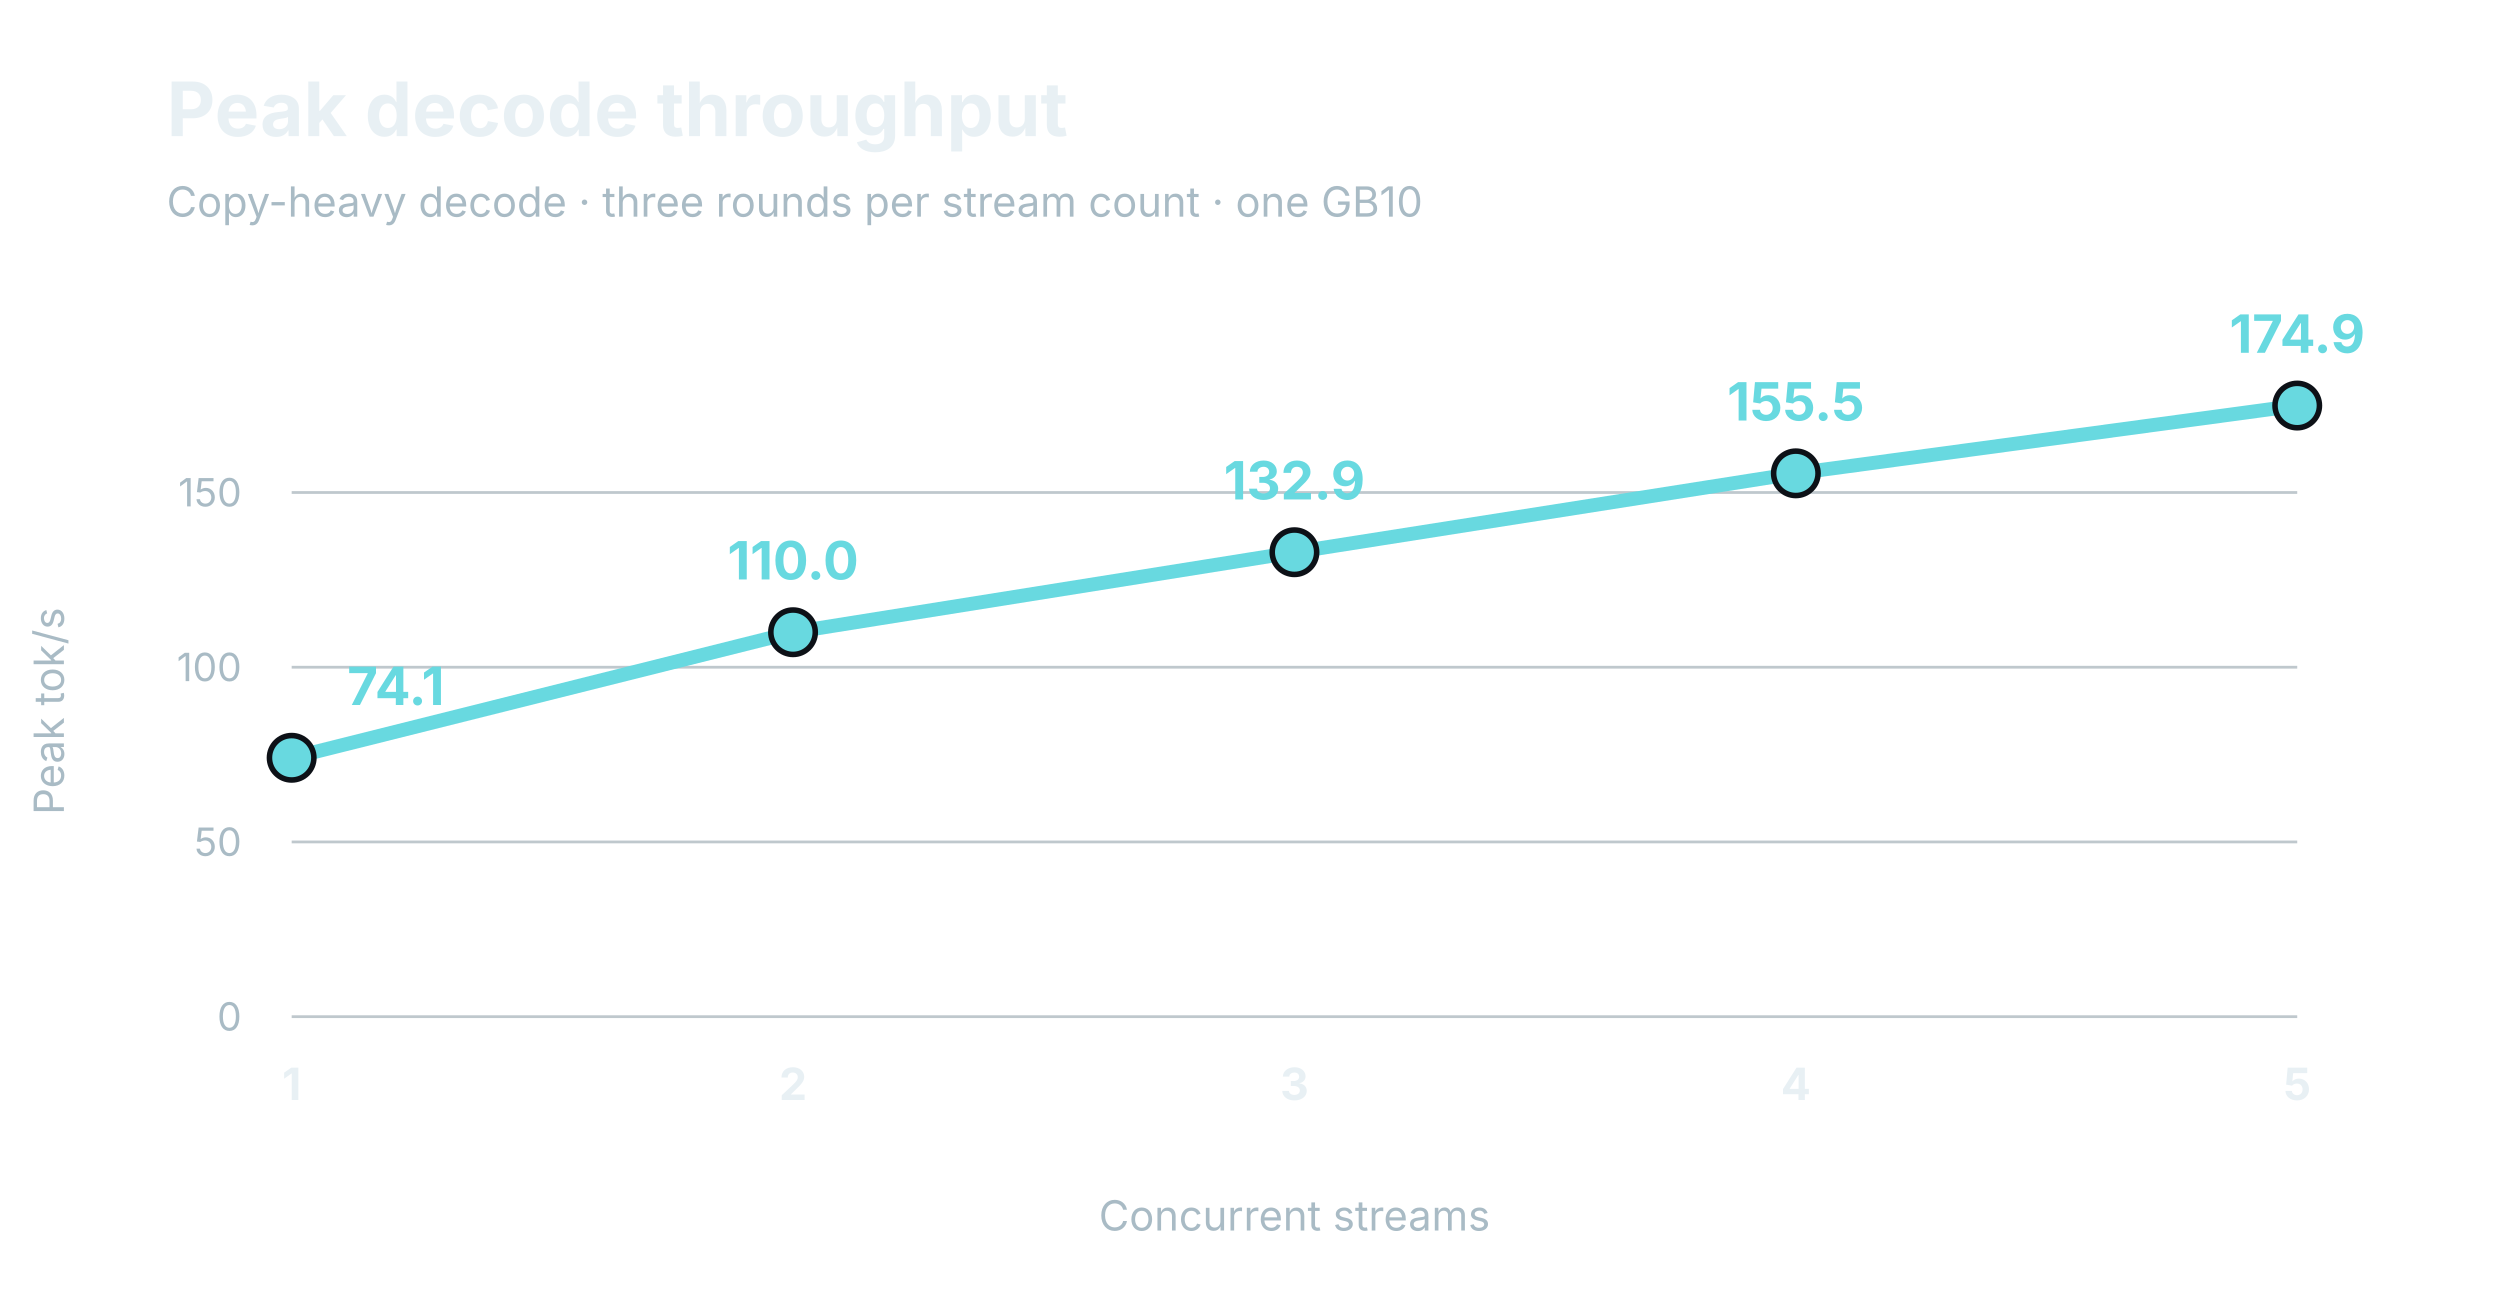
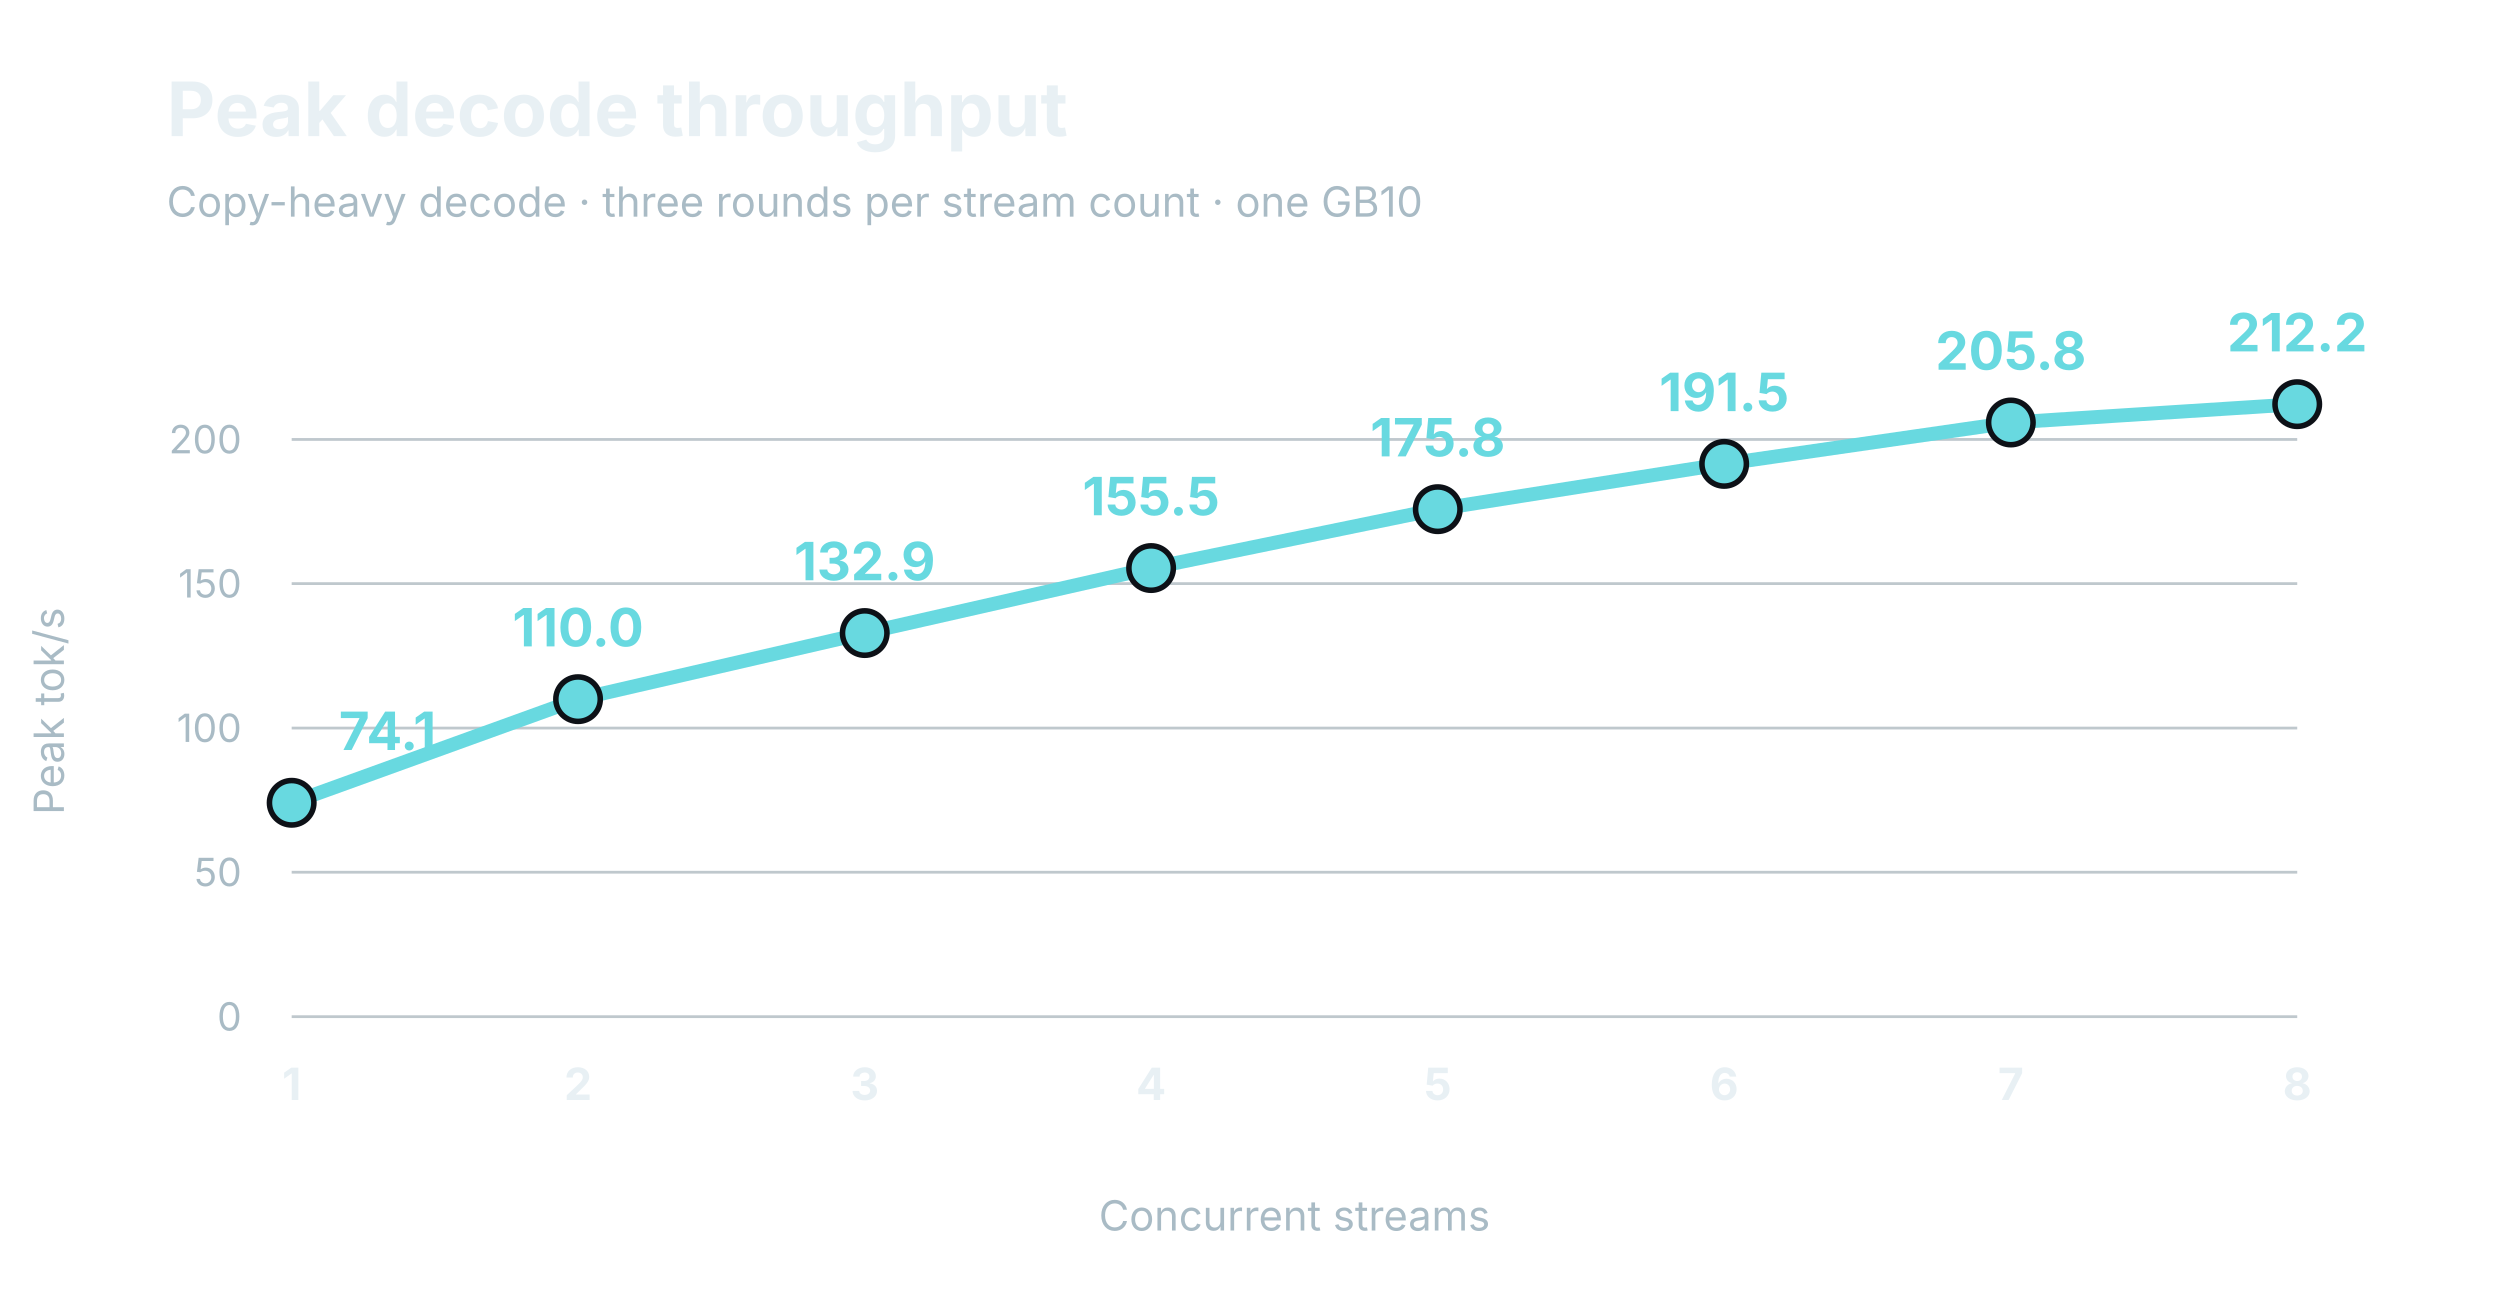
<svg xmlns="http://www.w3.org/2000/svg" width="900" height="470" viewBox="0 0 900 470" role="img" aria-label="Peak decode throughput">
  <style>text{font-family:Inter, Manrope, "Space Grotesk", system-ui, Arial, sans-serif}</style>
  <text x="60" y="49" fill="#e8f0f4" font-size="27" font-weight="750">Peak decode throughput</text>
  <text x="60" y="78" fill="#a9bbc5" font-size="15">Copy-heavy decode · three rounds per stream count · one GB10</text>
  <line x1="105" y1="366.0" x2="827" y2="366.0" stroke="#607583" opacity=".40" />
  <text x="87" y="371.0" text-anchor="end" fill="#a9bbc5" font-size="14">0</text>
-   <line x1="105" y1="303.1" x2="827" y2="303.1" stroke="#607583" opacity=".40" />
-   <text x="87" y="308.1" text-anchor="end" fill="#a9bbc5" font-size="14">50</text>
-   <line x1="105" y1="240.2" x2="827" y2="240.2" stroke="#607583" opacity=".40" />
-   <text x="87" y="245.2" text-anchor="end" fill="#a9bbc5" font-size="14">100</text>
-   <line x1="105" y1="177.3" x2="827" y2="177.3" stroke="#607583" opacity=".40" />
-   <text x="87" y="182.3" text-anchor="end" fill="#a9bbc5" font-size="14">150</text>
-   <polyline points="105.0,272.8 285.5,227.6 466.0,198.8 646.5,170.4 827.0,146.0" fill="none" stroke="#68d9e0" stroke-width="5" stroke-linecap="round" stroke-linejoin="round" />
-   <circle cx="105.0" cy="272.8" r="8" fill="#68d9e0" stroke="#0d1117" stroke-width="2" />
-   <text x="125.0" y="253.8" text-anchor="start" fill="#68d9e0" font-size="19" font-weight="750">74.1</text>
+   <line x1="105" y1="314.0" x2="827" y2="314.0" stroke="#607583" opacity=".40" />
+   <text x="87" y="319.0" text-anchor="end" fill="#a9bbc5" font-size="14">50</text>
+   <line x1="105" y1="262.1" x2="827" y2="262.1" stroke="#607583" opacity=".40" />
+   <text x="87" y="267.1" text-anchor="end" fill="#a9bbc5" font-size="14">100</text>
+   <line x1="105" y1="210.1" x2="827" y2="210.1" stroke="#607583" opacity=".40" />
+   <text x="87" y="215.1" text-anchor="end" fill="#a9bbc5" font-size="14">150</text>
+   <line x1="105" y1="158.2" x2="827" y2="158.2" stroke="#607583" opacity=".40" />
+   <text x="87" y="163.2" text-anchor="end" fill="#a9bbc5" font-size="14">200</text>
+   <polyline points="105.0,289.0 208.1,251.7 311.3,227.9 414.4,204.5 517.6,183.3 620.7,167.0 723.9,152.1 827.0,145.5" fill="none" stroke="#68d9e0" stroke-width="5" stroke-linecap="round" stroke-linejoin="round" />
+   <circle cx="105.0" cy="289.0" r="8" fill="#68d9e0" stroke="#0d1117" stroke-width="2" />
+   <text x="122.0" y="270.0" text-anchor="start" fill="#68d9e0" font-size="19" font-weight="750">74.1</text>
  <text x="105.0" y="396" text-anchor="middle" fill="#e8f0f4" font-size="16" font-weight="650">1</text>
-   <circle cx="285.5" cy="227.6" r="8" fill="#68d9e0" stroke="#0d1117" stroke-width="2" />
-   <text x="285.5" y="208.6" text-anchor="middle" fill="#68d9e0" font-size="19" font-weight="750">110.0</text>
-   <text x="285.5" y="396" text-anchor="middle" fill="#e8f0f4" font-size="16" font-weight="650">2</text>
-   <circle cx="466.0" cy="198.8" r="8" fill="#68d9e0" stroke="#0d1117" stroke-width="2" />
-   <text x="466.0" y="179.8" text-anchor="middle" fill="#68d9e0" font-size="19" font-weight="750">132.9</text>
-   <text x="466.0" y="396" text-anchor="middle" fill="#e8f0f4" font-size="16" font-weight="650">3</text>
-   <circle cx="646.5" cy="170.4" r="8" fill="#68d9e0" stroke="#0d1117" stroke-width="2" />
-   <text x="646.5" y="151.4" text-anchor="middle" fill="#68d9e0" font-size="19" font-weight="750">155.5</text>
-   <text x="646.5" y="396" text-anchor="middle" fill="#e8f0f4" font-size="16" font-weight="650">4</text>
-   <circle cx="827.0" cy="146.0" r="8" fill="#68d9e0" stroke="#0d1117" stroke-width="2" />
-   <text x="827.0" y="127.0" text-anchor="middle" fill="#68d9e0" font-size="19" font-weight="750">174.9</text>
-   <text x="827.0" y="396" text-anchor="middle" fill="#e8f0f4" font-size="16" font-weight="650">5</text>
+   <circle cx="208.1" cy="251.7" r="8" fill="#68d9e0" stroke="#0d1117" stroke-width="2" />
+   <text x="208.1" y="232.7" text-anchor="middle" fill="#68d9e0" font-size="19" font-weight="750">110.0</text>
+   <text x="208.1" y="396" text-anchor="middle" fill="#e8f0f4" font-size="16" font-weight="650">2</text>
+   <circle cx="311.3" cy="227.9" r="8" fill="#68d9e0" stroke="#0d1117" stroke-width="2" />
+   <text x="311.3" y="208.9" text-anchor="middle" fill="#68d9e0" font-size="19" font-weight="750">132.9</text>
+   <text x="311.3" y="396" text-anchor="middle" fill="#e8f0f4" font-size="16" font-weight="650">3</text>
+   <circle cx="414.4" cy="204.5" r="8" fill="#68d9e0" stroke="#0d1117" stroke-width="2" />
+   <text x="414.4" y="185.5" text-anchor="middle" fill="#68d9e0" font-size="19" font-weight="750">155.5</text>
+   <text x="414.4" y="396" text-anchor="middle" fill="#e8f0f4" font-size="16" font-weight="650">4</text>
+   <circle cx="517.6" cy="183.3" r="8" fill="#68d9e0" stroke="#0d1117" stroke-width="2" />
+   <text x="517.6" y="164.3" text-anchor="middle" fill="#68d9e0" font-size="19" font-weight="750">175.8</text>
+   <text x="517.6" y="396" text-anchor="middle" fill="#e8f0f4" font-size="16" font-weight="650">5</text>
+   <circle cx="620.7" cy="167.0" r="8" fill="#68d9e0" stroke="#0d1117" stroke-width="2" />
+   <text x="620.7" y="148.0" text-anchor="middle" fill="#68d9e0" font-size="19" font-weight="750">191.5</text>
+   <text x="620.7" y="396" text-anchor="middle" fill="#e8f0f4" font-size="16" font-weight="650">6</text>
+   <circle cx="723.9" cy="152.1" r="8" fill="#68d9e0" stroke="#0d1117" stroke-width="2" />
+   <text x="723.9" y="133.1" text-anchor="middle" fill="#68d9e0" font-size="19" font-weight="750">205.8</text>
+   <text x="723.9" y="396" text-anchor="middle" fill="#e8f0f4" font-size="16" font-weight="650">7</text>
+   <circle cx="827.0" cy="145.5" r="8" fill="#68d9e0" stroke="#0d1117" stroke-width="2" />
+   <text x="827.0" y="126.5" text-anchor="middle" fill="#68d9e0" font-size="19" font-weight="750">212.2</text>
+   <text x="827.0" y="396" text-anchor="middle" fill="#e8f0f4" font-size="16" font-weight="650">8</text>
  <text x="466.0" y="443" text-anchor="middle" fill="#a9bbc5" font-size="15">Concurrent streams</text>
  <text x="23" y="256" transform="rotate(-90 23 256)" text-anchor="middle" fill="#a9bbc5" font-size="15">Peak tok/s</text>
</svg>
